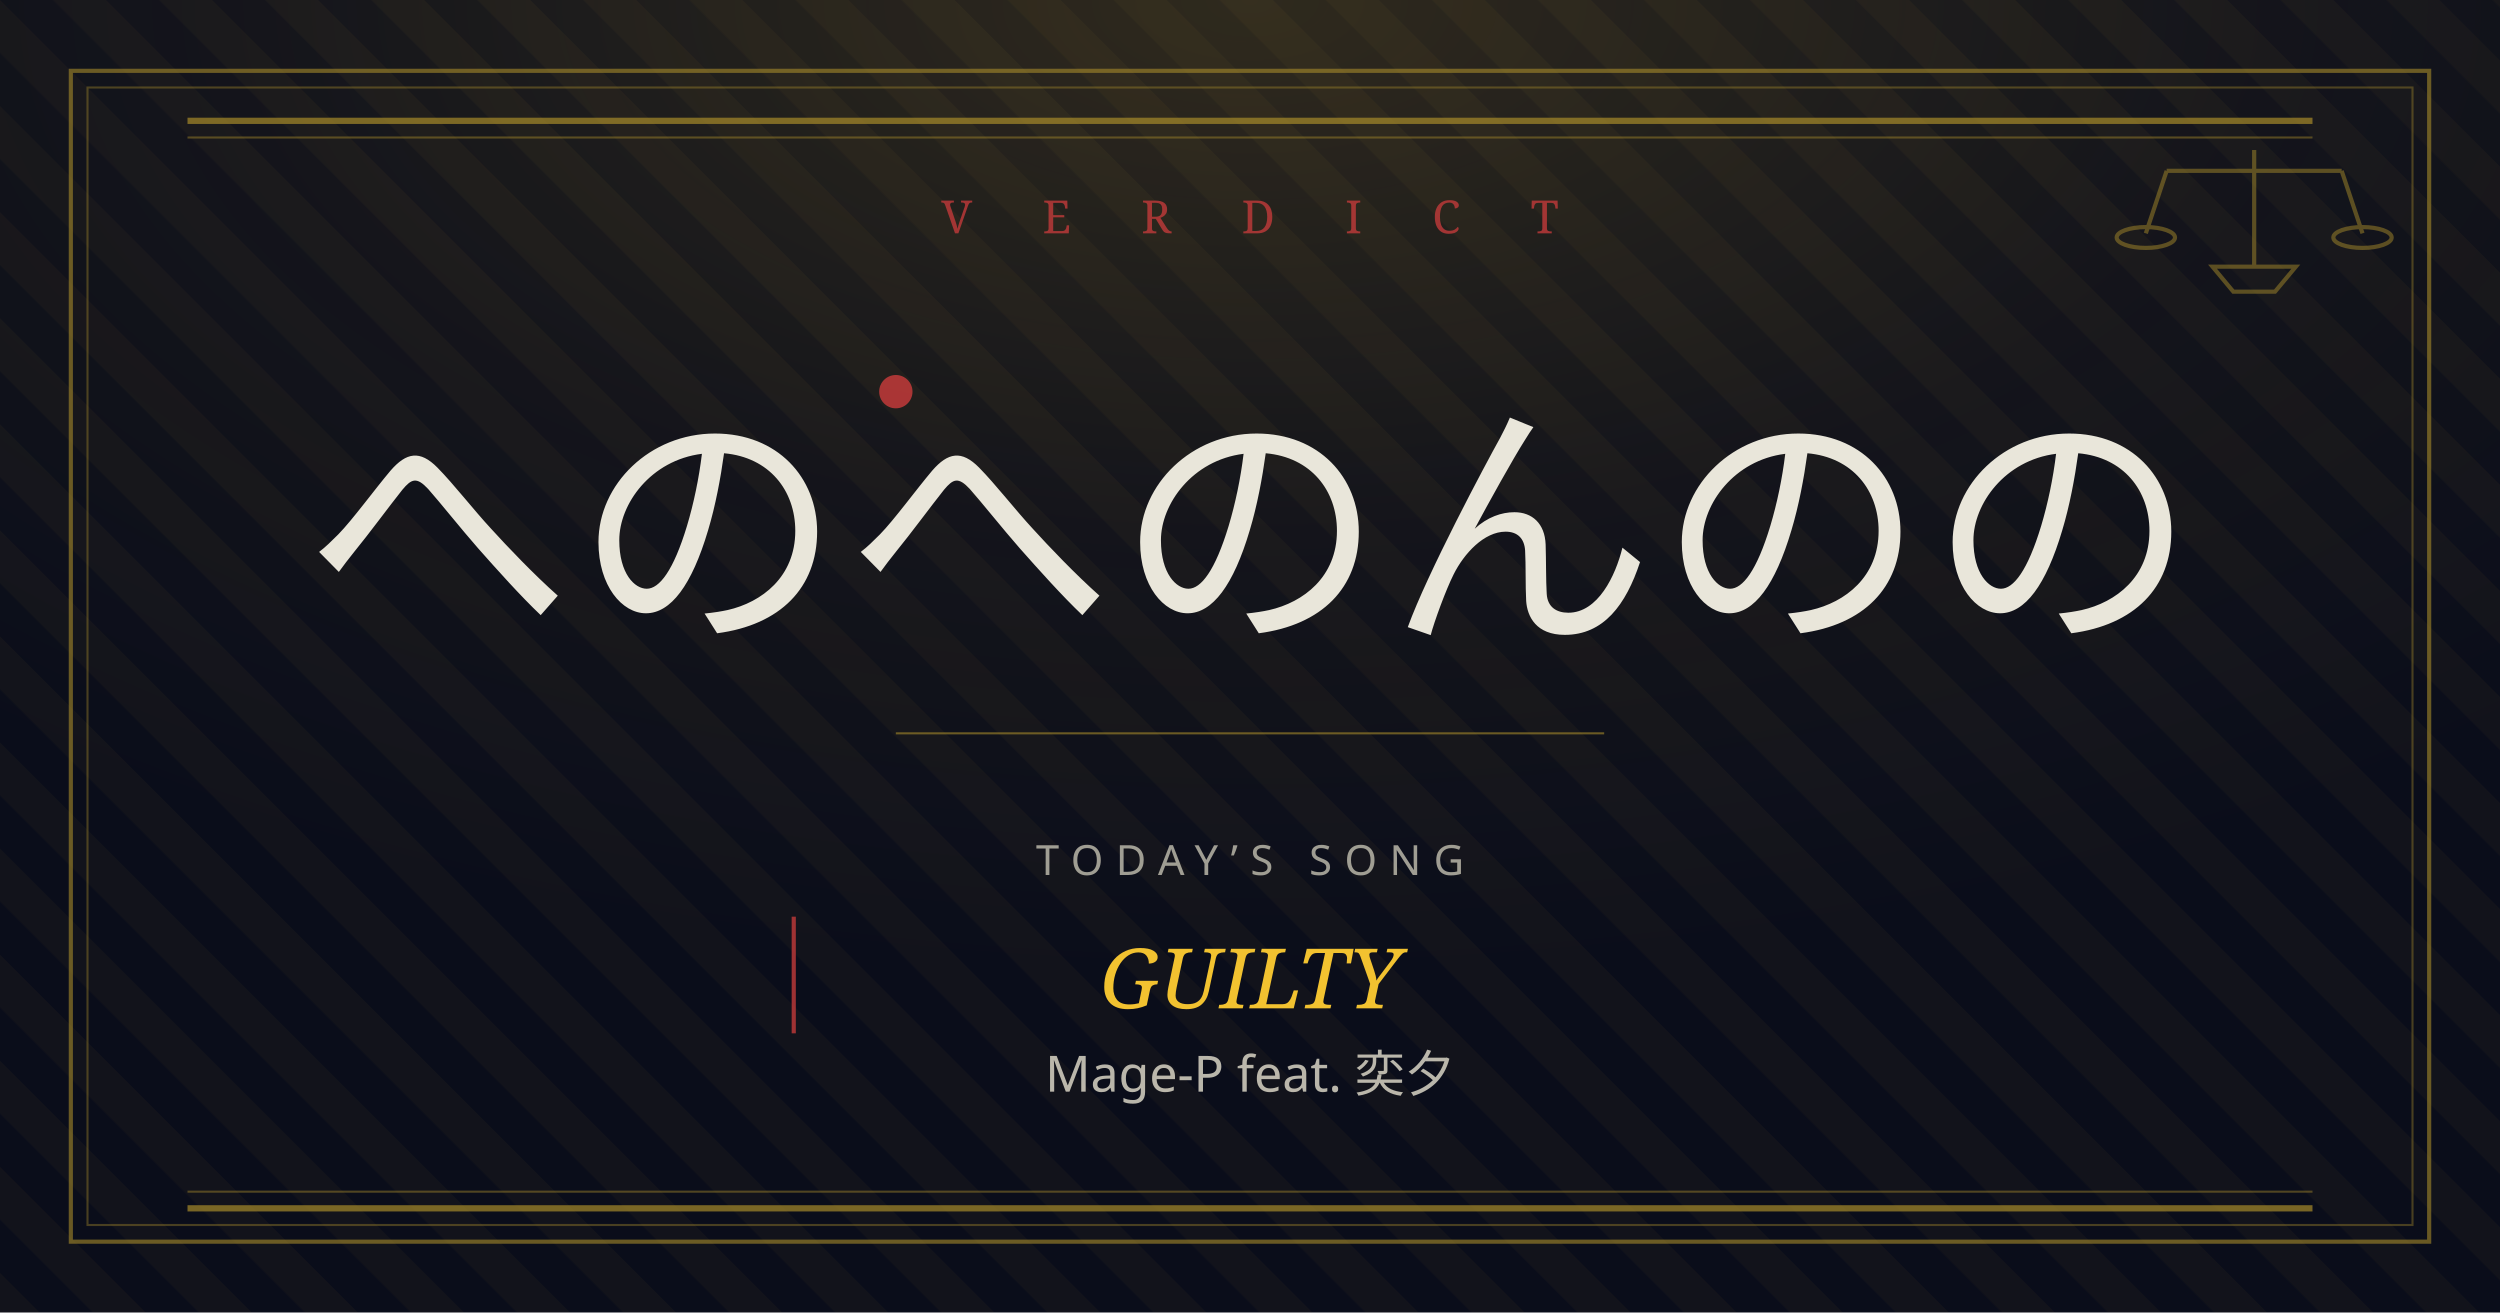
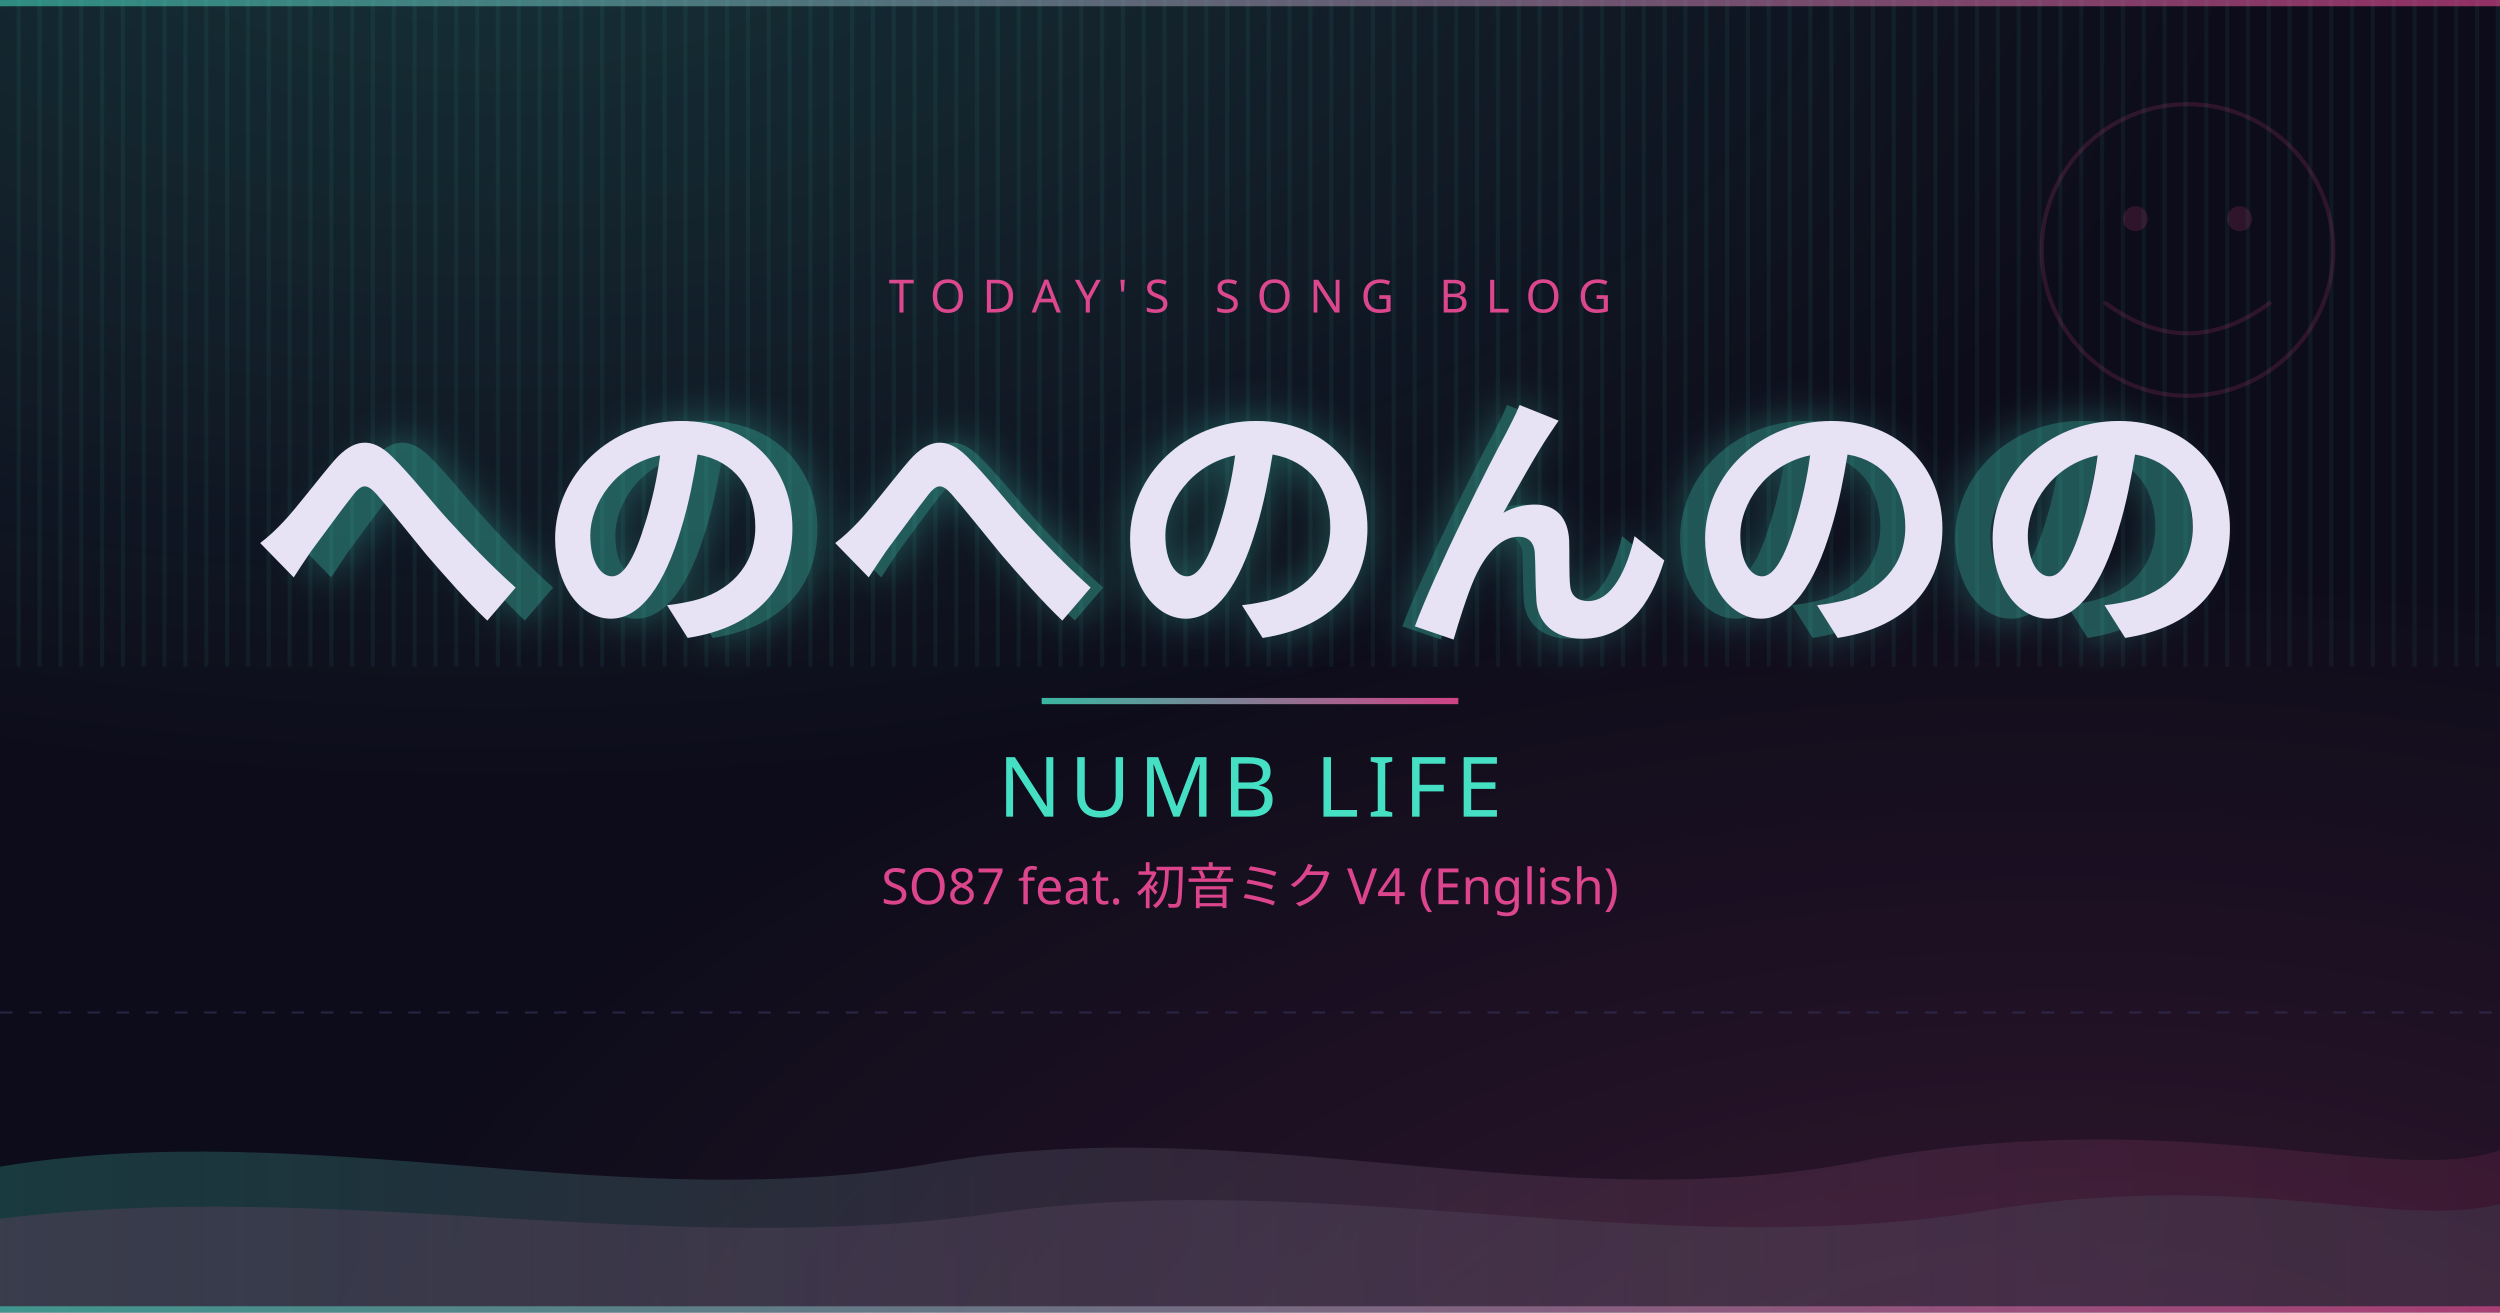
<svg xmlns="http://www.w3.org/2000/svg" width="1200" height="630" viewBox="0 0 1200 630">
  <defs>
-     <radialGradient id="glow" cx="50%" cy="0%" r="75%">
-       <stop offset="0%" stop-color="#f2c230" stop-opacity="0.16" />
-       <stop offset="55%" stop-color="#f2c230" stop-opacity="0.04" />
-       <stop offset="100%" stop-color="#f2c230" stop-opacity="0" />
+     <radialGradient id="tealGlow" cx="20%" cy="-10%" r="70%">
+       <stop offset="0%" stop-color="#45e0c4" stop-opacity="0.18" />
+       <stop offset="100%" stop-color="#45e0c4" stop-opacity="0" />
    </radialGradient>
-     <radialGradient id="vignette" cx="50%" cy="55%" r="75%">
-       <stop offset="60%" stop-color="#0a0d1a" stop-opacity="0" />
-       <stop offset="100%" stop-color="#000000" stop-opacity="0.55" />
+     <radialGradient id="pinkGlow" cx="82%" cy="112%" r="70%">
+       <stop offset="0%" stop-color="#ff4fa0" stop-opacity="0.16" />
+       <stop offset="100%" stop-color="#ff4fa0" stop-opacity="0" />
    </radialGradient>
-     <pattern id="stripes" width="36" height="36" patternUnits="userSpaceOnUse" patternTransform="rotate(135)">
-       <rect x="0" y="0" width="18" height="36" fill="#f2c230" opacity="0.035" />
+     <linearGradient id="barGrad" x1="0%" y1="0%" x2="100%" y2="0%">
+       <stop offset="0%" stop-color="#45e0c4" />
+       <stop offset="100%" stop-color="#ff4fa0" />
+     </linearGradient>
+     <linearGradient id="waveGradA" x1="0%" y1="0%" x2="100%" y2="0%">
+       <stop offset="0%" stop-color="#45e0c4" stop-opacity="0.22" />
+       <stop offset="100%" stop-color="#ff4fa0" stop-opacity="0.10" />
+     </linearGradient>
+     <linearGradient id="waveGradB" x1="0%" y1="0%" x2="100%" y2="0%">
+       <stop offset="0%" stop-color="#ff4fa0" stop-opacity="0.14" />
+       <stop offset="100%" stop-color="#45e0c4" stop-opacity="0.08" />
+     </linearGradient>
+     <pattern id="stripes" width="10" height="10" patternTransform="rotate(90)" patternUnits="userSpaceOnUse">
+       <rect width="10" height="2" fill="#45e0c4" opacity="0.06" />
    </pattern>
+     <filter id="glow" x="-50%" y="-50%" width="200%" height="200%">
+       <feGaussianBlur stdDeviation="10" result="blur" />
+       <feMerge>
+         <feMergeNode in="blur" />
+         <feMergeNode in="SourceGraphic" />
+       </feMerge>
+     </filter>
  </defs>
-   <rect x="0" y="0" width="1200" height="630" fill="#0a0d1a" />
-   <rect x="0" y="0" width="1200" height="630" fill="url(#stripes)" />
-   <rect x="0" y="0" width="1200" height="630" fill="url(#glow)" />
-   <rect x="34" y="34" width="1132" height="562" fill="none" stroke="#a68a2a" stroke-width="2" opacity="0.6" />
-   <rect x="42" y="42" width="1116" height="546" fill="none" stroke="#a68a2a" stroke-width="1" opacity="0.4" />
-   <line x1="90" y1="58" x2="1110" y2="58" stroke="#a68a2a" stroke-width="3" opacity="0.7" />
-   <line x1="90" y1="66" x2="1110" y2="66" stroke="#a68a2a" stroke-width="1" opacity="0.45" />
-   <line x1="90" y1="572" x2="1110" y2="572" stroke="#a68a2a" stroke-width="1" opacity="0.45" />
-   <line x1="90" y1="580" x2="1110" y2="580" stroke="#a68a2a" stroke-width="3" opacity="0.7" />
-   <g stroke="#a68a2a" stroke-width="2" fill="none" opacity="0.5">
-     <line x1="1082" y1="72" x2="1082" y2="128" />
-     <line x1="1040" y1="82" x2="1124" y2="82" />
-     <line x1="1040" y1="82" x2="1030" y2="112" />
-     <line x1="1124" y1="82" x2="1134" y2="112" />
-     <ellipse cx="1030" cy="114" rx="14" ry="5" />
-     <ellipse cx="1134" cy="114" rx="14" ry="5" />
-     <path d="M 1062 128 L 1102 128 L 1092 140 L 1072 140 Z" />
+   <rect x="0" y="0" width="1200" height="630" fill="#0d0c1a" />
+   <rect x="0" y="0" width="1200" height="630" fill="url(#tealGlow)" />
+   <rect x="0" y="0" width="1200" height="630" fill="url(#pinkGlow)" />
+   <rect x="0" y="0" width="1200" height="320" fill="url(#stripes)" />
+   <g opacity="0.14" stroke="#ff4fa0" stroke-width="2" fill="none">
+     <circle cx="1050" cy="120" r="70" />
+     <circle cx="1025" cy="105" r="6" fill="#ff4fa0" stroke="none" />
+     <circle cx="1075" cy="105" r="6" fill="#ff4fa0" stroke="none" />
+     <path d="M1010,145 Q1050,175 1090,145" />
  </g>
-   <text x="600" y="112" text-anchor="middle" font-family="serif" font-size="22" letter-spacing="14" fill="#c23a3a" opacity="0.8">V E R D I C T</text>
-   <circle cx="430" cy="188" r="8" fill="#c23a3a" opacity="0.85" />
-   <text x="600" y="300" text-anchor="middle" font-family="serif" font-size="128" letter-spacing="2" fill="#e9e6da">へのへのんのの</text>
-   <line x1="430" y1="352" x2="770" y2="352" stroke="#a68a2a" stroke-width="1" opacity="0.6" />
-   <text x="600" y="420" text-anchor="middle" font-family="sans-serif" font-size="20" letter-spacing="6" fill="#b9b6a8" opacity="0.85">TODAY’S SONG</text>
-   <g>
-     <rect x="380" y="440" width="2" height="56" fill="#c23a3a" opacity="0.8" />
-     <text x="600" y="484" text-anchor="middle" font-family="serif" font-size="40" fill="#f2c230" font-style="italic">GUILTY</text>
-   </g>
-   <text x="600" y="524" text-anchor="middle" font-family="sans-serif" font-size="24" fill="#d8d4c4" opacity="0.85">Mage-P feat. 奕夕</text>
+   <line x1="0" y1="486" x2="1200" y2="486" stroke="#322e52" stroke-width="1" stroke-dasharray="6 8" opacity="0.7" />
+   <path d="M0,560 C150,535 300,585 450,558 C600,532 750,588 900,556 C1050,530 1150,570 1200,552 L1200,630 L0,630 Z" fill="url(#waveGradA)" />
+   <path d="M0,585 C160,565 320,605 480,582 C640,560 800,608 960,580 C1080,562 1150,590 1200,578 L1200,630 L0,630 Z" fill="url(#waveGradB)" />
+   <rect x="0" y="0" width="1200" height="3" fill="url(#barGrad)" opacity="0.55" />
+   <rect x="0" y="627" width="1200" height="3" fill="url(#barGrad)" opacity="0.55" />
+   <text x="600" y="150" text-anchor="middle" font-family="sans-serif" font-size="22" letter-spacing="8" fill="#ff4fa0" opacity="0.85">TODAY'S SONG BLOG</text>
+   <text x="600" y="300" text-anchor="middle" font-family="sans-serif" font-size="132" font-weight="700" fill="#45e0c4" opacity="0.35" filter="url(#glow)">へのへのんのの</text>
+   <text x="600" y="300" text-anchor="middle" font-family="sans-serif" font-size="132" font-weight="700" fill="#e7e2f4" letter-spacing="6">へのへのんのの</text>
+   <rect x="500" y="335" width="200" height="3" fill="url(#barGrad)" opacity="0.8" />
+   <text x="600" y="392" text-anchor="middle" font-family="sans-serif" font-size="40" letter-spacing="4" fill="#45e0c4">NUMB LIFE</text>
+   <text x="600" y="434" text-anchor="middle" font-family="sans-serif" font-size="24" fill="#ff4fa0" opacity="0.85">SO87 feat. 初音ミク V4 (English)</text>
</svg>
